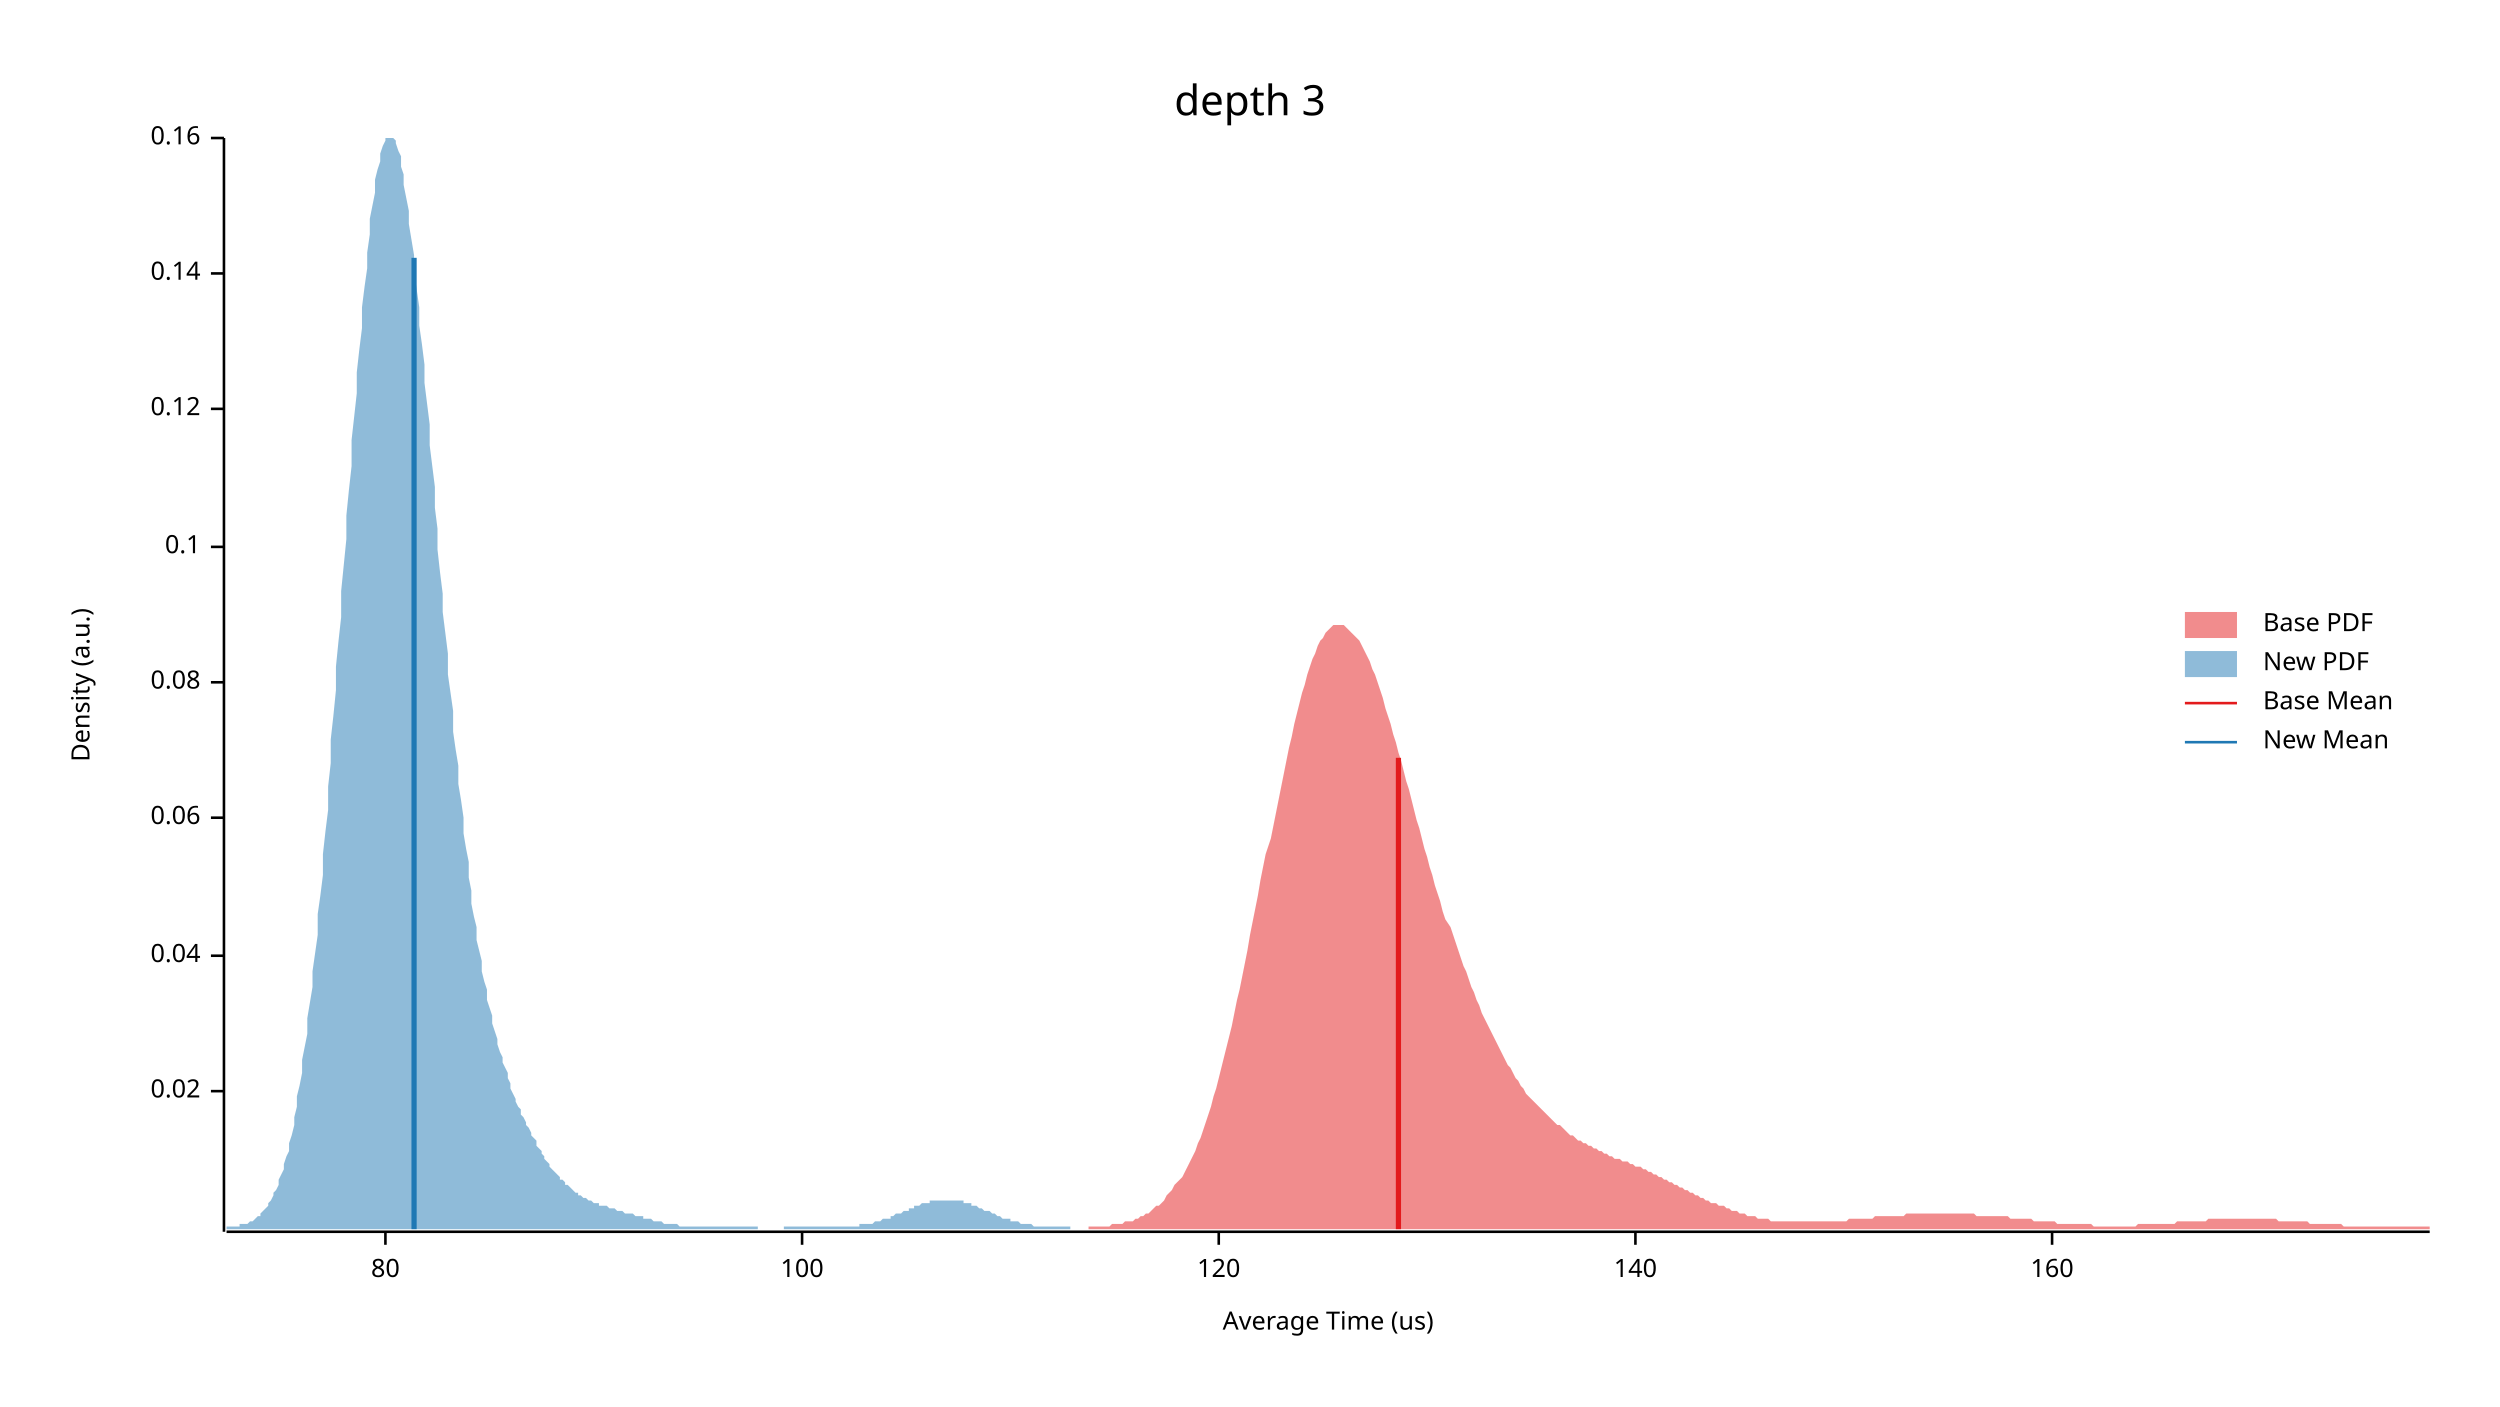
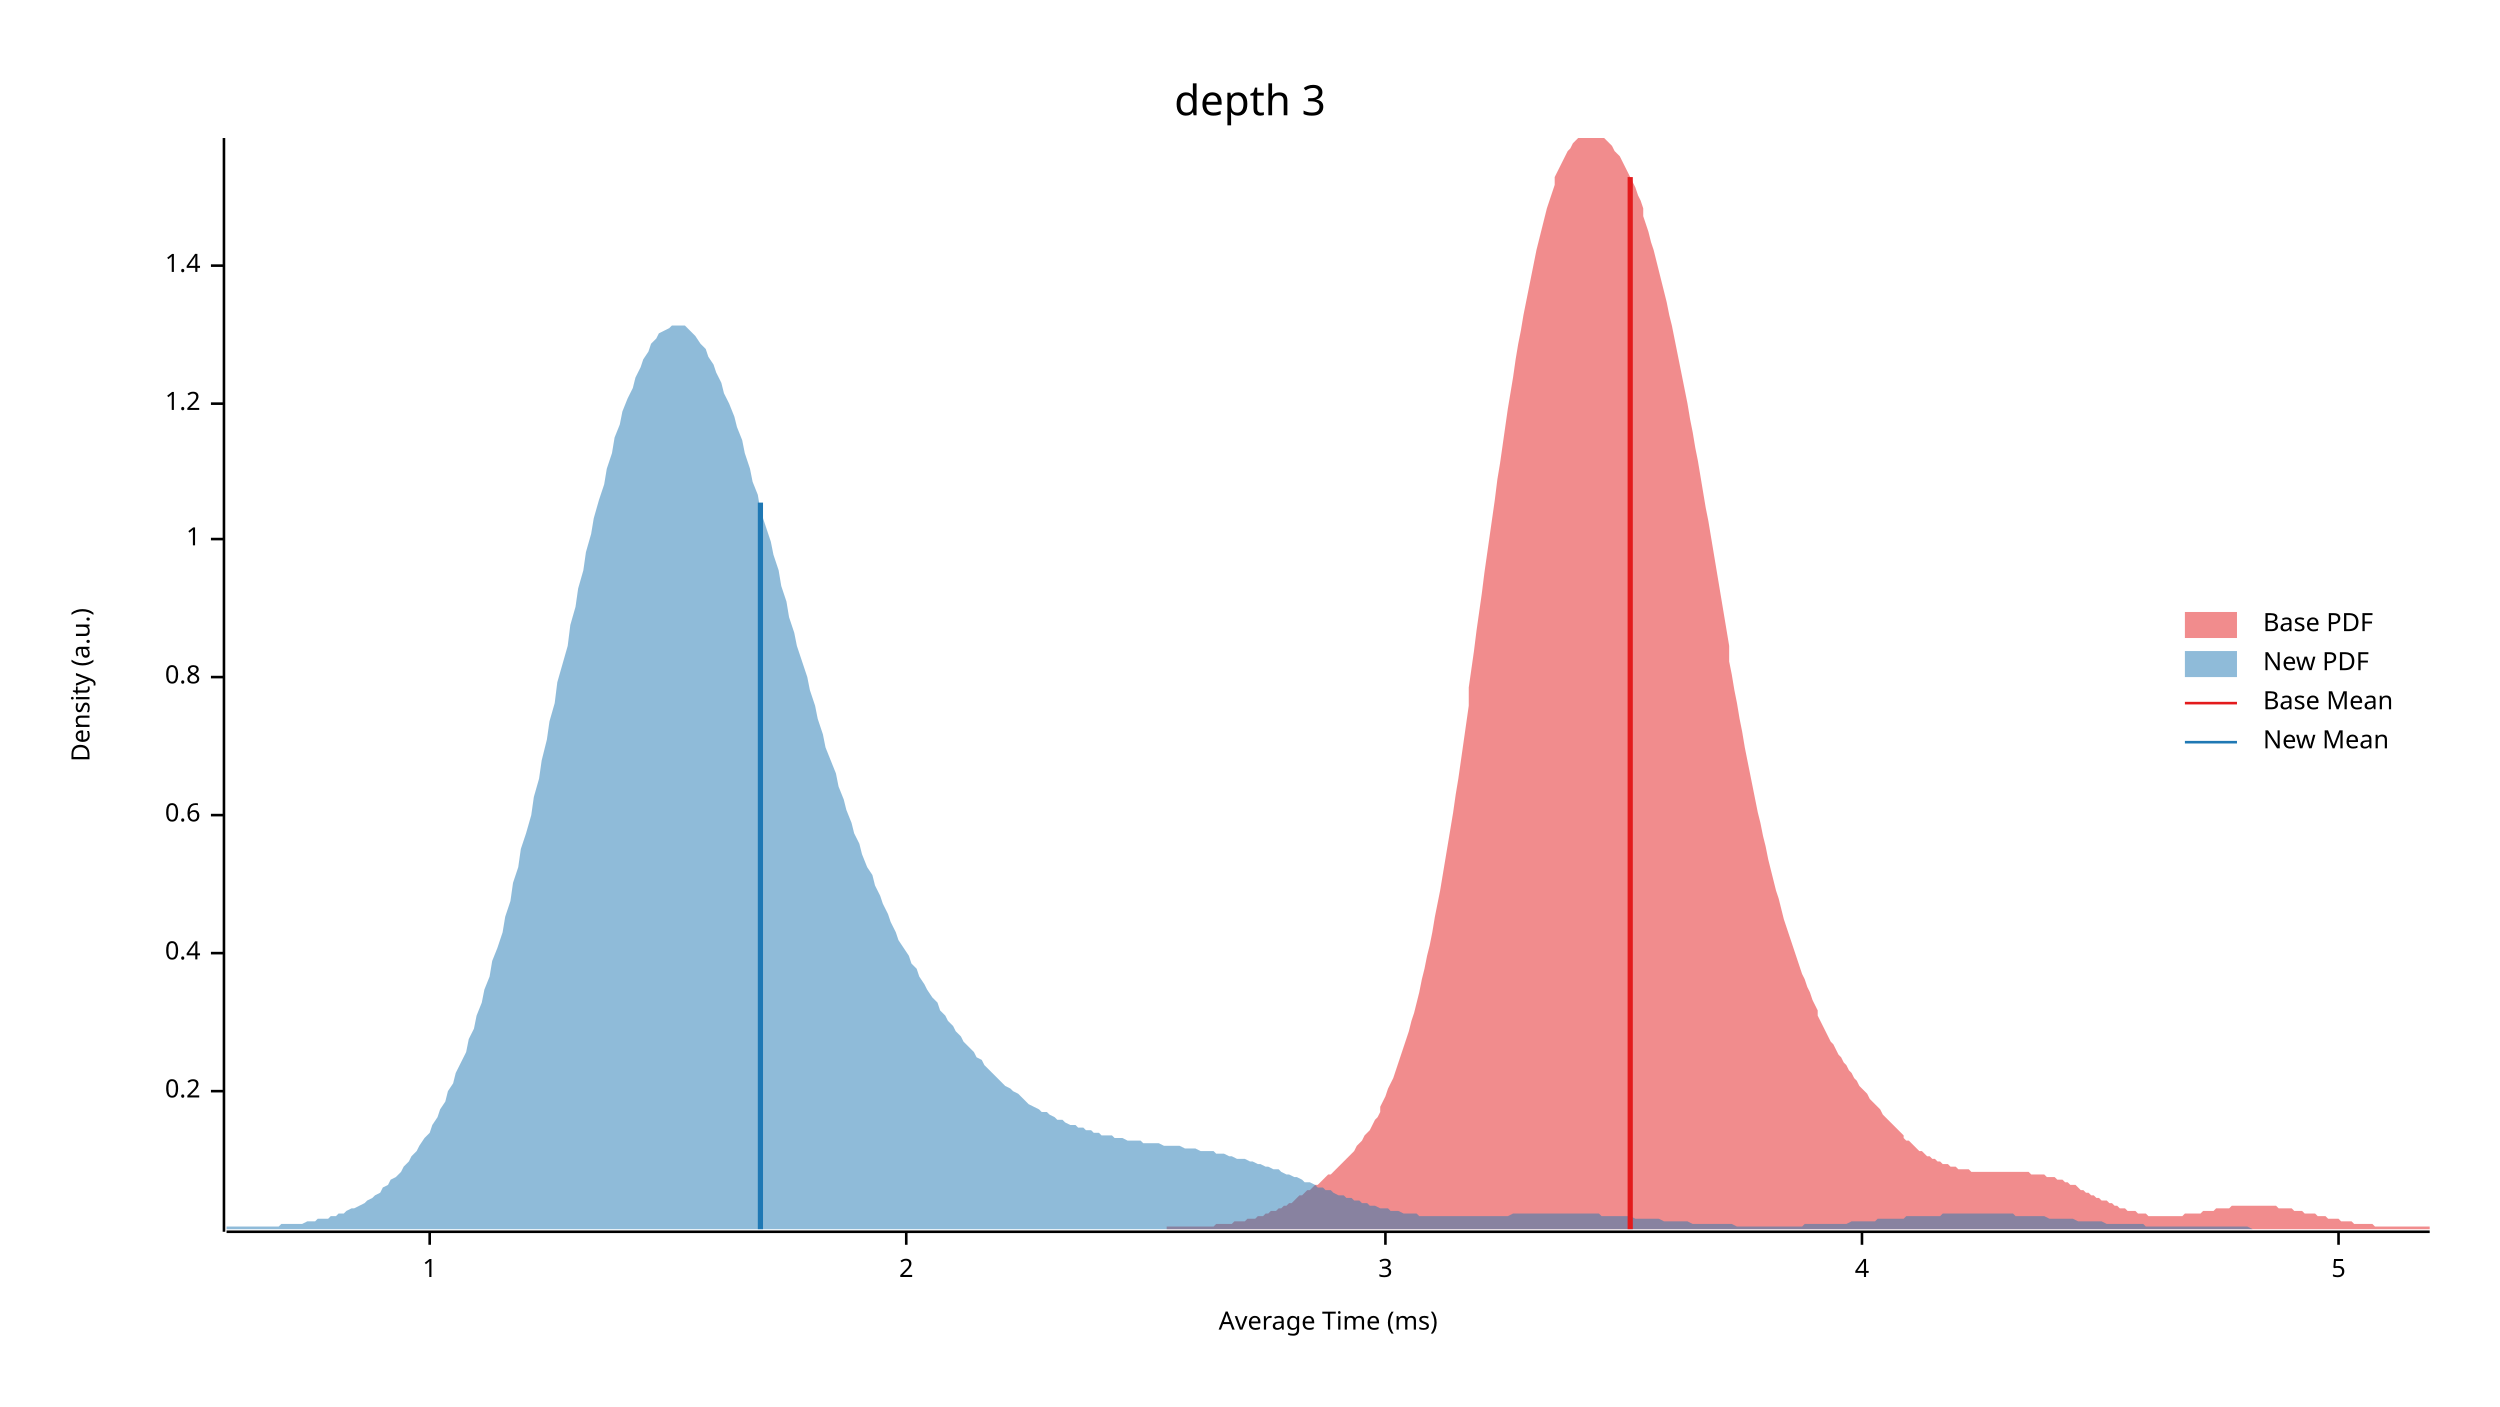
<svg xmlns="http://www.w3.org/2000/svg" width="960" height="540" viewBox="0 0 960 540">
  <text x="480" y="32" dy="0.76em" text-anchor="middle" font-family="sans-serif" font-size="16.129" opacity="1" fill="#000000">
depth 3
</text>
  <text x="27" y="263" dy="0.76em" text-anchor="middle" font-family="sans-serif" font-size="9.677" opacity="1" fill="#000000" transform="rotate(270, 27, 263)">
Density (a.u.)
</text>
  <text x="510" y="513" dy="-0.5ex" text-anchor="middle" font-family="sans-serif" font-size="9.677" opacity="1" fill="#000000">
- Average Time (us)
+ Average Time (ms)
</text>
  <polyline fill="none" opacity="1" stroke="#000000" stroke-width="1" points="86,53 86,473 " />
  <text x="77" y="419" dy="0.5ex" text-anchor="end" font-family="sans-serif" font-size="9.677" opacity="1" fill="#000000">
- 0.02
+ 0.2
</text>
  <polyline fill="none" opacity="1" stroke="#000000" stroke-width="1" points="81,419 86,419 " />
-   <text x="77" y="367" dy="0.5ex" text-anchor="end" font-family="sans-serif" font-size="9.677" opacity="1" fill="#000000">
- 0.04
+   <text x="77" y="366" dy="0.5ex" text-anchor="end" font-family="sans-serif" font-size="9.677" opacity="1" fill="#000000">
+ 0.4
</text>
-   <polyline fill="none" opacity="1" stroke="#000000" stroke-width="1" points="81,367 86,367 " />
-   <text x="77" y="314" dy="0.5ex" text-anchor="end" font-family="sans-serif" font-size="9.677" opacity="1" fill="#000000">
- 0.06
+   <polyline fill="none" opacity="1" stroke="#000000" stroke-width="1" points="81,366 86,366 " />
+   <text x="77" y="313" dy="0.5ex" text-anchor="end" font-family="sans-serif" font-size="9.677" opacity="1" fill="#000000">
+ 0.6
</text>
-   <polyline fill="none" opacity="1" stroke="#000000" stroke-width="1" points="81,314 86,314 " />
-   <text x="77" y="262" dy="0.5ex" text-anchor="end" font-family="sans-serif" font-size="9.677" opacity="1" fill="#000000">
- 0.08
+   <polyline fill="none" opacity="1" stroke="#000000" stroke-width="1" points="81,313 86,313 " />
+   <text x="77" y="260" dy="0.5ex" text-anchor="end" font-family="sans-serif" font-size="9.677" opacity="1" fill="#000000">
+ 0.8
</text>
-   <polyline fill="none" opacity="1" stroke="#000000" stroke-width="1" points="81,262 86,262 " />
-   <text x="77" y="210" dy="0.5ex" text-anchor="end" font-family="sans-serif" font-size="9.677" opacity="1" fill="#000000">
- 0.1
+   <polyline fill="none" opacity="1" stroke="#000000" stroke-width="1" points="81,260 86,260 " />
+   <text x="77" y="207" dy="0.5ex" text-anchor="end" font-family="sans-serif" font-size="9.677" opacity="1" fill="#000000">
+ 1
</text>
-   <polyline fill="none" opacity="1" stroke="#000000" stroke-width="1" points="81,210 86,210 " />
-   <text x="77" y="157" dy="0.5ex" text-anchor="end" font-family="sans-serif" font-size="9.677" opacity="1" fill="#000000">
- 0.12
+   <polyline fill="none" opacity="1" stroke="#000000" stroke-width="1" points="81,207 86,207 " />
+   <text x="77" y="155" dy="0.5ex" text-anchor="end" font-family="sans-serif" font-size="9.677" opacity="1" fill="#000000">
+ 1.2
</text>
-   <polyline fill="none" opacity="1" stroke="#000000" stroke-width="1" points="81,157 86,157 " />
-   <text x="77" y="105" dy="0.5ex" text-anchor="end" font-family="sans-serif" font-size="9.677" opacity="1" fill="#000000">
- 0.14
+   <polyline fill="none" opacity="1" stroke="#000000" stroke-width="1" points="81,155 86,155 " />
+   <text x="77" y="102" dy="0.5ex" text-anchor="end" font-family="sans-serif" font-size="9.677" opacity="1" fill="#000000">
+ 1.4
</text>
-   <polyline fill="none" opacity="1" stroke="#000000" stroke-width="1" points="81,105 86,105 " />
-   <text x="77" y="53" dy="0.5ex" text-anchor="end" font-family="sans-serif" font-size="9.677" opacity="1" fill="#000000">
- 0.16
+   <polyline fill="none" opacity="1" stroke="#000000" stroke-width="1" points="81,102 86,102 " />
+   <polyline fill="none" opacity="1" stroke="#000000" stroke-width="1" points="87,473 933,473 " />
+   <text x="165" y="483" dy="0.76em" text-anchor="middle" font-family="sans-serif" font-size="9.677" opacity="1" fill="#000000">
+ 1
</text>
-   <polyline fill="none" opacity="1" stroke="#000000" stroke-width="1" points="81,53 86,53 " />
-   <polyline fill="none" opacity="1" stroke="#000000" stroke-width="1" points="87,473 933,473 " />
-   <text x="148" y="483" dy="0.76em" text-anchor="middle" font-family="sans-serif" font-size="9.677" opacity="1" fill="#000000">
- 80
+   <polyline fill="none" opacity="1" stroke="#000000" stroke-width="1" points="165,473 165,478 " />
+   <text x="348" y="483" dy="0.76em" text-anchor="middle" font-family="sans-serif" font-size="9.677" opacity="1" fill="#000000">
+ 2
</text>
-   <polyline fill="none" opacity="1" stroke="#000000" stroke-width="1" points="148,473 148,478 " />
-   <text x="308" y="483" dy="0.76em" text-anchor="middle" font-family="sans-serif" font-size="9.677" opacity="1" fill="#000000">
- 100
+   <polyline fill="none" opacity="1" stroke="#000000" stroke-width="1" points="348,473 348,478 " />
+   <text x="532" y="483" dy="0.76em" text-anchor="middle" font-family="sans-serif" font-size="9.677" opacity="1" fill="#000000">
+ 3
</text>
-   <polyline fill="none" opacity="1" stroke="#000000" stroke-width="1" points="308,473 308,478 " />
-   <text x="468" y="483" dy="0.76em" text-anchor="middle" font-family="sans-serif" font-size="9.677" opacity="1" fill="#000000">
- 120
+   <polyline fill="none" opacity="1" stroke="#000000" stroke-width="1" points="532,473 532,478 " />
+   <text x="715" y="483" dy="0.76em" text-anchor="middle" font-family="sans-serif" font-size="9.677" opacity="1" fill="#000000">
+ 4
</text>
-   <polyline fill="none" opacity="1" stroke="#000000" stroke-width="1" points="468,473 468,478 " />
-   <text x="628" y="483" dy="0.76em" text-anchor="middle" font-family="sans-serif" font-size="9.677" opacity="1" fill="#000000">
- 140
+   <polyline fill="none" opacity="1" stroke="#000000" stroke-width="1" points="715,473 715,478 " />
+   <text x="898" y="483" dy="0.76em" text-anchor="middle" font-family="sans-serif" font-size="9.677" opacity="1" fill="#000000">
+ 5
</text>
-   <polyline fill="none" opacity="1" stroke="#000000" stroke-width="1" points="628,473 628,478 " />
-   <text x="788" y="483" dy="0.76em" text-anchor="middle" font-family="sans-serif" font-size="9.677" opacity="1" fill="#000000">
- 160
- </text>
-   <polyline fill="none" opacity="1" stroke="#000000" stroke-width="1" points="788,473 788,478 " />
-   <polygon opacity="0.5" fill="#E31A1C" points="418,471 420,471 421,471 422,471 423,471 424,471 425,471 426,471 427,470 428,470 429,470 430,470 431,470 432,469 433,469 434,469 435,469 436,468 437,468 438,467 439,467 440,466 441,466 442,465 443,464 444,463 445,463 446,462 447,461 448,459 449,458 450,457 451,455 452,454 454,452 455,450 456,448 457,446 458,444 459,442 460,439 461,437 462,434 463,431 464,428 465,425 466,421 467,418 468,414 469,410 470,406 471,402 472,398 473,394 474,389 475,384 476,380 477,375 478,370 479,365 480,359 481,354 482,349 483,344 484,338 485,333 486,328 488,322 489,317 490,312 491,307 492,302 493,297 494,292 495,287 496,283 497,278 498,274 499,270 500,266 501,263 502,259 503,256 504,253 505,251 506,248 507,246 508,245 509,243 510,242 511,241 512,240 513,240 514,240 515,240 516,240 517,241 518,242 519,243 520,244 522,246 523,248 524,250 525,252 526,254 527,257 528,259 529,262 530,265 531,268 532,272 533,275 534,278 535,282 536,285 537,289 538,292 539,296 540,300 541,303 542,307 543,311 544,315 545,318 546,322 547,326 548,329 549,333 550,336 551,340 552,343 553,346 554,350 555,353 557,356 558,359 559,362 560,365 561,368 562,371 563,373 564,376 565,379 566,381 567,384 568,386 569,389 570,391 571,393 572,395 573,397 574,399 575,401 576,403 577,405 578,407 579,409 580,410 581,412 582,414 583,415 584,417 585,418 586,420 587,421 588,422 589,423 591,425 592,426 593,427 594,428 595,429 596,430 597,431 598,432 599,432 600,433 601,434 602,435 603,436 604,436 605,437 606,438 607,438 608,439 609,439 610,440 611,440 612,441 613,441 614,442 615,442 616,443 617,443 618,444 619,444 620,445 621,445 622,445 623,446 625,446 626,447 627,447 628,448 629,448 630,448 631,449 632,449 633,450 634,450 635,451 636,451 637,452 638,452 639,453 640,453 641,454 642,454 643,455 644,455 645,456 646,456 647,457 648,457 649,458 650,458 651,459 652,459 653,460 654,460 655,461 656,461 657,462 659,462 660,463 661,463 662,463 663,464 664,464 665,465 666,465 667,465 668,466 669,466 670,466 671,467 672,467 673,467 674,467 675,468 676,468 677,468 678,468 679,468 680,469 681,469 682,469 683,469 684,469 685,469 686,469 687,469 688,469 689,469 690,469 691,469 692,469 694,469 695,469 696,469 697,469 698,469 699,469 700,469 701,469 702,469 703,469 704,469 705,469 706,469 707,469 708,469 709,469 710,468 711,468 712,468 713,468 714,468 715,468 716,468 717,468 718,468 719,468 720,467 721,467 722,467 723,467 724,467 725,467 726,467 728,467 729,467 730,467 731,467 732,466 733,466 734,466 735,466 736,466 737,466 738,466 739,466 740,466 741,466 742,466 743,466 744,466 745,466 746,466 747,466 748,466 749,466 750,466 751,466 752,466 753,466 754,466 755,466 756,466 757,466 758,466 759,467 760,467 762,467 763,467 764,467 765,467 766,467 767,467 768,467 769,467 770,467 771,467 772,468 773,468 774,468 775,468 776,468 777,468 778,468 779,468 780,468 781,469 782,469 783,469 784,469 785,469 786,469 787,469 788,469 789,469 790,470 791,470 792,470 793,470 794,470 796,470 797,470 798,470 799,470 800,470 801,470 802,470 803,470 804,471 805,471 806,471 807,471 808,471 809,471 810,471 811,471 812,471 813,471 814,471 815,471 816,471 817,471 818,471 819,471 820,471 821,470 822,470 823,470 824,470 825,470 826,470 827,470 828,470 829,470 831,470 832,470 833,470 834,470 835,470 836,469 837,469 838,469 839,469 840,469 841,469 842,469 843,469 844,469 845,469 846,469 847,469 848,468 849,468 850,468 851,468 852,468 853,468 854,468 855,468 856,468 857,468 858,468 859,468 860,468 861,468 862,468 863,468 865,468 866,468 867,468 868,468 869,468 870,468 871,468 872,468 873,468 874,468 875,469 876,469 877,469 878,469 879,469 880,469 881,469 882,469 883,469 884,469 885,469 886,469 887,470 888,470 889,470 890,470 891,470 892,470 893,470 894,470 895,470 896,470 897,470 899,470 900,471 901,471 902,471 903,471 904,471 905,471 906,471 907,471 908,471 909,471 910,471 911,471 912,471 913,471 914,471 915,471 916,471 917,471 918,471 919,471 920,471 921,471 922,471 923,471 924,471 925,471 926,471 927,471 928,471 929,471 930,471 931,471 933,471 933,472 418,472 " />
-   <polygon opacity="0.5" fill="#1F78B4" points="87,471 87,471 88,471 88,471 89,471 90,471 90,471 91,471 92,471 92,470 93,470 94,470 94,470 95,470 96,469 96,469 97,469 98,468 98,468 99,467 100,467 100,466 101,465 101,465 102,464 103,463 103,462 104,461 105,459 105,458 106,457 107,455 107,453 108,451 109,449 109,447 110,444 111,442 111,439 112,436 113,432 113,429 114,425 114,421 115,417 116,412 116,407 117,402 118,397 118,391 119,385 120,379 120,373 121,366 122,359 122,351 123,344 124,336 124,328 125,319 126,311 126,302 127,293 127,284 128,275 129,265 129,256 130,246 131,237 131,227 132,217 133,207 133,198 134,188 135,179 135,169 136,160 137,151 137,143 138,134 139,126 139,118 140,110 141,103 141,97 142,90 142,84 143,79 144,74 144,69 145,65 146,62 146,59 147,56 148,54 148,53 149,53 150,53 150,53 151,53 152,54 152,55 153,58 154,60 154,64 155,67 155,71 156,76 157,81 157,86 158,92 159,98 159,104 160,111 161,118 161,125 162,132 163,140 163,147 164,155 165,163 165,171 166,179 167,187 167,195 168,203 168,211 169,220 170,228 170,235 171,243 172,251 172,259 173,266 174,273 174,281 175,288 176,294 176,301 177,307 178,314 178,320 179,326 180,331 180,337 181,342 181,347 182,352 183,356 183,361 184,365 185,369 185,373 186,377 187,380 187,384 188,387 189,390 189,393 190,396 191,399 191,401 192,404 193,406 193,408 194,410 195,412 195,414 196,416 196,418 197,420 198,422 198,423 199,425 200,426 200,428 201,429 202,431 202,432 203,433 204,435 204,436 205,437 206,438 206,440 207,441 208,442 208,443 209,444 209,445 210,446 211,447 211,448 212,449 213,450 213,450 214,451 215,452 215,453 216,453 217,454 217,455 218,455 219,456 219,456 220,457 221,458 221,458 222,458 222,459 223,459 224,460 224,460 225,460 226,461 226,461 227,461 228,462 228,462 229,462 230,462 230,463 231,463 232,463 232,463 233,463 234,464 234,464 235,464 235,464 236,464 237,465 237,465 238,465 239,465 239,465 240,466 241,466 241,466 242,466 243,466 243,466 244,467 245,467 245,467 246,467 247,467 247,468 248,468 249,468 249,468 250,468 250,468 251,469 252,469 252,469 253,469 254,469 254,469 255,470 256,470 256,470 257,470 258,470 258,470 259,470 260,470 260,470 261,471 262,471 262,471 263,471 263,471 264,471 265,471 265,471 266,471 267,471 267,471 268,471 269,471 269,471 270,471 271,471 271,471 272,471 273,471 273,471 274,471 275,471 275,471 276,471 276,471 277,471 278,471 278,471 279,471 280,471 280,471 281,471 282,471 282,471 283,471 284,471 284,471 285,471 286,471 286,471 287,471 288,471 288,471 289,471 289,471 290,471 291,471 291,472 292,472 293,472 293,472 294,472 295,472 295,472 296,472 297,472 297,472 298,472 299,472 299,472 300,472 301,472 301,471 302,471 303,471 303,471 304,471 304,471 305,471 306,471 306,471 307,471 308,471 308,471 309,471 310,471 310,471 311,471 312,471 312,471 313,471 314,471 314,471 315,471 316,471 316,471 317,471 317,471 318,471 319,471 319,471 320,471 321,471 321,471 322,471 323,471 323,471 324,471 325,471 325,471 326,471 327,471 327,471 328,471 329,471 329,471 330,471 330,470 331,470 332,470 332,470 333,470 334,470 334,470 335,470 336,469 336,469 337,469 338,469 338,469 339,468 340,468 340,468 341,468 342,468 342,467 343,467 343,467 344,466 345,466 345,466 346,466 347,465 347,465 348,465 349,465 349,464 350,464 351,464 351,463 352,463 353,463 353,463 354,462 355,462 355,462 356,462 357,462 357,461 358,461 358,461 359,461 360,461 360,461 361,461 362,461 362,461 363,461 364,461 364,461 365,461 366,461 366,461 367,461 368,461 368,461 369,461 370,461 370,462 371,462 371,462 372,462 373,462 373,463 374,463 375,463 375,463 376,464 377,464 377,464 378,465 379,465 379,465 380,465 381,466 381,466 382,466 383,467 383,467 384,467 384,467 385,468 386,468 386,468 387,468 388,468 388,469 389,469 390,469 390,469 391,469 392,470 392,470 393,470 394,470 394,470 395,470 396,470 396,470 397,471 397,471 398,471 399,471 399,471 400,471 401,471 401,471 402,471 403,471 403,471 404,471 405,471 405,471 406,471 407,471 407,471 408,471 409,471 409,471 410,471 411,471 411,471 411,472 87,472 " />
-   <polyline fill="none" opacity="1" stroke="#E31A1C" stroke-width="2" points="537,472 537,291 " />
-   <polyline fill="none" opacity="1" stroke="#1F78B4" stroke-width="2" points="159,472 159,99 " />
+   <polyline fill="none" opacity="1" stroke="#000000" stroke-width="1" points="898,473 898,478 " />
+   <polygon opacity="0.5" fill="#E31A1C" points="448,471 449,471 450,471 451,471 452,471 453,471 454,471 455,471 456,471 457,471 458,471 459,471 460,471 461,471 462,471 463,471 463,471 464,471 465,471 466,471 467,470 468,470 469,470 470,470 471,470 472,470 473,470 474,469 475,469 476,469 477,469 478,469 479,468 480,468 481,468 482,468 483,467 484,467 485,467 486,466 487,466 488,465 489,465 490,465 491,464 492,464 493,463 494,463 495,462 496,462 497,461 497,461 498,460 499,459 500,459 501,458 502,457 503,457 504,456 505,455 506,455 507,454 508,453 509,452 510,451 511,451 512,450 513,449 514,448 515,447 516,446 517,445 518,444 519,443 520,442 521,440 522,439 523,438 524,436 525,435 526,434 527,432 528,430 529,429 530,427 530,425 531,423 532,421 533,418 534,416 535,414 536,411 537,408 538,405 539,402 540,399 541,396 542,392 543,389 544,385 545,381 546,376 547,372 548,367 549,363 550,358 551,352 552,347 553,342 554,336 555,330 556,324 557,318 558,312 559,305 560,299 561,292 562,285 563,278 564,271 564,264 565,257 566,250 567,242 568,235 569,228 570,220 571,213 572,206 573,199 574,192 575,184 576,178 577,171 578,164 579,157 580,151 581,145 582,138 583,132 584,127 585,121 586,116 587,111 588,106 589,101 590,96 591,92 592,88 593,84 594,80 595,77 596,74 597,71 597,68 598,66 599,64 600,62 601,60 602,58 603,57 604,55 605,54 606,53 607,53 608,53 609,53 610,53 611,53 612,53 613,53 614,53 615,53 616,53 617,54 618,55 619,56 620,58 621,59 622,60 623,62 624,64 625,66 626,68 627,70 628,72 629,75 630,77 631,80 631,83 632,86 633,89 634,93 635,96 636,100 637,104 638,108 639,112 640,116 641,121 642,125 643,130 644,135 645,140 646,145 647,150 648,155 649,161 650,166 651,172 652,177 653,183 654,189 655,195 656,200 657,206 658,212 659,218 660,224 661,230 662,236 663,242 664,248 664,254 665,259 666,265 667,270 668,276 669,281 670,287 671,292 672,297 673,302 674,307 675,312 676,316 677,321 678,325 679,330 680,334 681,338 682,342 683,345 684,349 685,353 686,356 687,359 688,362 689,365 690,368 691,371 692,374 693,376 694,379 695,381 696,384 697,386 698,388 698,390 699,392 700,394 701,396 702,398 703,400 704,401 705,403 706,405 707,406 708,408 709,409 710,411 711,412 712,414 713,415 714,417 715,418 716,419 717,420 718,422 719,423 720,424 721,425 722,426 723,428 724,429 725,430 726,431 727,432 728,433 729,434 730,435 731,436 731,437 732,438 733,438 734,439 735,440 736,441 737,442 738,442 739,443 740,444 741,444 742,445 743,445 744,446 745,446 746,447 747,447 748,447 749,448 750,448 751,448 752,449 753,449 754,449 755,449 756,449 757,450 758,450 759,450 760,450 761,450 762,450 763,450 764,450 765,450 765,450 766,450 767,450 768,450 769,450 770,450 771,450 772,450 773,450 774,450 775,450 776,450 777,450 778,450 779,450 780,451 781,451 782,451 783,451 784,451 785,451 786,452 787,452 788,452 789,452 790,453 791,453 792,453 793,454 794,454 795,455 796,455 797,455 798,456 798,456 799,457 800,457 801,458 802,458 803,459 804,459 805,460 806,460 807,461 808,461 809,461 810,462 811,462 812,463 813,463 814,464 815,464 816,464 817,465 818,465 819,465 820,465 821,466 822,466 823,466 824,466 825,467 826,467 827,467 828,467 829,467 830,467 831,467 832,467 832,467 833,467 834,467 835,467 836,467 837,467 838,467 839,466 840,466 841,466 842,466 843,466 844,466 845,466 846,465 847,465 848,465 849,465 850,465 851,464 852,464 853,464 854,464 855,464 856,464 857,463 858,463 859,463 860,463 861,463 862,463 863,463 864,463 865,463 865,463 866,463 867,463 868,463 869,463 870,463 871,463 872,463 873,463 874,463 875,464 876,464 877,464 878,464 879,464 880,464 881,465 882,465 883,465 884,465 885,466 886,466 887,466 888,466 889,466 890,467 891,467 892,467 893,467 894,468 895,468 896,468 897,468 898,468 899,469 899,469 900,469 901,469 902,469 903,469 904,470 905,470 906,470 907,470 908,470 909,470 910,470 911,470 912,471 913,471 914,471 915,471 916,471 917,471 918,471 919,471 920,471 921,471 922,471 923,471 924,471 925,471 926,471 927,471 928,471 929,471 930,471 931,471 932,471 933,471 933,472 448,472 " />
+   <polygon opacity="0.5" fill="#1F78B4" points="87,471 88,471 90,471 91,471 93,471 94,471 96,471 97,471 99,471 101,471 102,471 104,471 105,471 107,471 108,470 110,470 111,470 113,470 115,470 116,470 118,469 119,469 121,469 122,468 124,468 126,468 127,467 129,467 130,466 132,466 133,465 135,464 136,464 138,463 140,462 141,461 143,460 144,459 146,458 147,456 149,455 150,453 152,452 154,450 155,448 157,446 158,444 160,442 161,440 163,437 165,435 166,432 168,429 169,426 171,423 172,419 174,416 175,412 177,408 179,404 180,399 182,395 183,390 185,385 186,380 188,375 189,369 191,364 193,358 194,352 196,346 197,339 199,333 200,326 202,320 204,313 205,306 207,299 208,292 210,284 211,277 213,270 214,262 216,255 218,248 219,240 221,233 222,226 224,219 225,212 227,205 228,199 230,192 232,186 233,180 235,174 236,168 238,163 239,158 241,153 243,149 244,145 246,141 247,138 249,135 250,132 252,130 253,128 255,127 257,126 258,125 260,125 261,125 263,125 264,126 266,128 267,129 269,132 271,134 272,137 274,140 275,143 277,147 278,151 280,155 282,160 283,164 285,169 286,174 288,180 289,185 291,190 292,196 294,202 296,208 297,213 299,219 300,225 302,231 303,237 305,243 306,248 308,254 310,260 311,265 313,271 314,276 316,282 317,287 319,292 321,297 322,302 324,307 325,311 327,316 328,320 330,324 331,328 333,333 335,336 336,340 338,344 339,347 341,351 342,354 344,358 345,361 347,364 349,367 350,370 352,372 353,375 355,378 356,380 358,383 360,385 361,388 363,390 364,392 366,394 367,396 369,398 370,400 372,402 374,404 375,406 377,407 378,409 380,411 381,412 383,414 384,415 386,417 388,418 389,419 391,420 392,421 394,423 395,424 397,425 399,426 400,427 402,427 403,428 405,429 406,430 408,430 409,431 411,432 413,432 414,433 416,433 417,434 419,434 420,435 422,435 423,436 425,436 427,436 428,437 430,437 431,437 433,438 434,438 436,438 438,438 439,439 441,439 442,439 444,439 445,439 447,440 448,440 450,440 452,440 453,440 455,441 456,441 458,441 459,441 461,442 462,442 464,442 466,442 467,443 469,443 470,443 472,444 473,444 475,445 477,445 478,445 480,446 481,446 483,447 484,447 486,448 487,448 489,449 491,449 492,450 494,451 495,451 497,452 498,452 500,453 501,454 503,454 505,455 506,456 508,456 509,457 511,457 512,458 514,459 516,459 517,460 519,460 520,461 522,461 523,462 525,462 526,463 528,463 530,464 531,464 533,464 534,465 536,465 537,465 539,466 540,466 542,466 544,466 545,467 547,467 548,467 550,467 551,467 553,467 555,467 556,467 558,467 559,467 561,467 562,467 564,467 565,467 567,467 569,467 570,467 572,467 573,467 575,467 576,467 578,467 579,467 581,466 583,466 584,466 586,466 587,466 589,466 590,466 592,466 594,466 595,466 597,466 598,466 600,466 601,466 603,466 604,466 606,466 608,466 609,466 611,466 612,466 614,466 615,467 617,467 618,467 620,467 622,467 623,467 625,467 626,467 628,468 629,468 631,468 633,468 634,468 636,468 637,468 639,469 640,469 642,469 643,469 645,469 647,469 648,469 650,470 651,470 653,470 654,470 656,470 657,470 659,470 661,470 662,470 664,470 665,470 667,471 668,471 670,471 672,471 673,471 675,471 676,471 678,471 679,471 681,471 682,471 684,471 686,471 687,471 689,471 690,471 692,471 693,470 695,470 696,470 698,470 700,470 701,470 703,470 704,470 706,470 707,470 709,470 711,469 712,469 714,469 715,469 717,469 718,469 720,469 721,468 723,468 725,468 726,468 728,468 729,468 731,468 732,467 734,467 735,467 737,467 739,467 740,467 742,467 743,467 745,467 746,466 748,466 750,466 751,466 753,466 754,466 756,466 757,466 759,466 760,466 762,466 764,466 765,466 767,466 768,466 770,466 771,466 773,466 774,467 776,467 778,467 779,467 781,467 782,467 784,467 785,467 787,468 789,468 790,468 792,468 793,468 795,468 796,468 798,469 799,469 801,469 803,469 804,469 806,469 807,469 809,470 810,470 812,470 813,470 815,470 817,470 818,470 820,470 821,470 823,470 824,471 826,471 828,471 829,471 831,471 832,471 834,471 835,471 837,471 838,471 840,471 842,471 843,471 845,471 846,471 848,471 849,471 851,471 852,471 854,471 856,471 857,471 859,471 860,471 862,471 863,471 865,472 865,472 87,472 " />
+   <polyline fill="none" opacity="1" stroke="#E31A1C" stroke-width="2" points="626,472 626,68 " />
+   <polyline fill="none" opacity="1" stroke="#1F78B4" stroke-width="2" points="292,472 292,193 " />
  <text x="869" y="235" dy="0.76em" text-anchor="start" font-family="sans-serif" font-size="9.677" opacity="1" fill="#000000">
Base PDF
</text>
  <text x="869" y="250" dy="0.76em" text-anchor="start" font-family="sans-serif" font-size="9.677" opacity="1" fill="#000000">
New PDF
</text>
  <text x="869" y="265" dy="0.76em" text-anchor="start" font-family="sans-serif" font-size="9.677" opacity="1" fill="#000000">
Base Mean
</text>
  <text x="869" y="280" dy="0.76em" text-anchor="start" font-family="sans-serif" font-size="9.677" opacity="1" fill="#000000">
New Mean
</text>
  <rect x="839" y="235" width="20" height="10" opacity="0.5" fill="#E31A1C" stroke="none" />
  <rect x="839" y="250" width="20" height="10" opacity="0.5" fill="#1F78B4" stroke="none" />
  <polyline fill="none" opacity="1" stroke="#E31A1C" stroke-width="1" points="839,270 859,270 " />
  <polyline fill="none" opacity="1" stroke="#1F78B4" stroke-width="1" points="839,285 859,285 " />
</svg>
